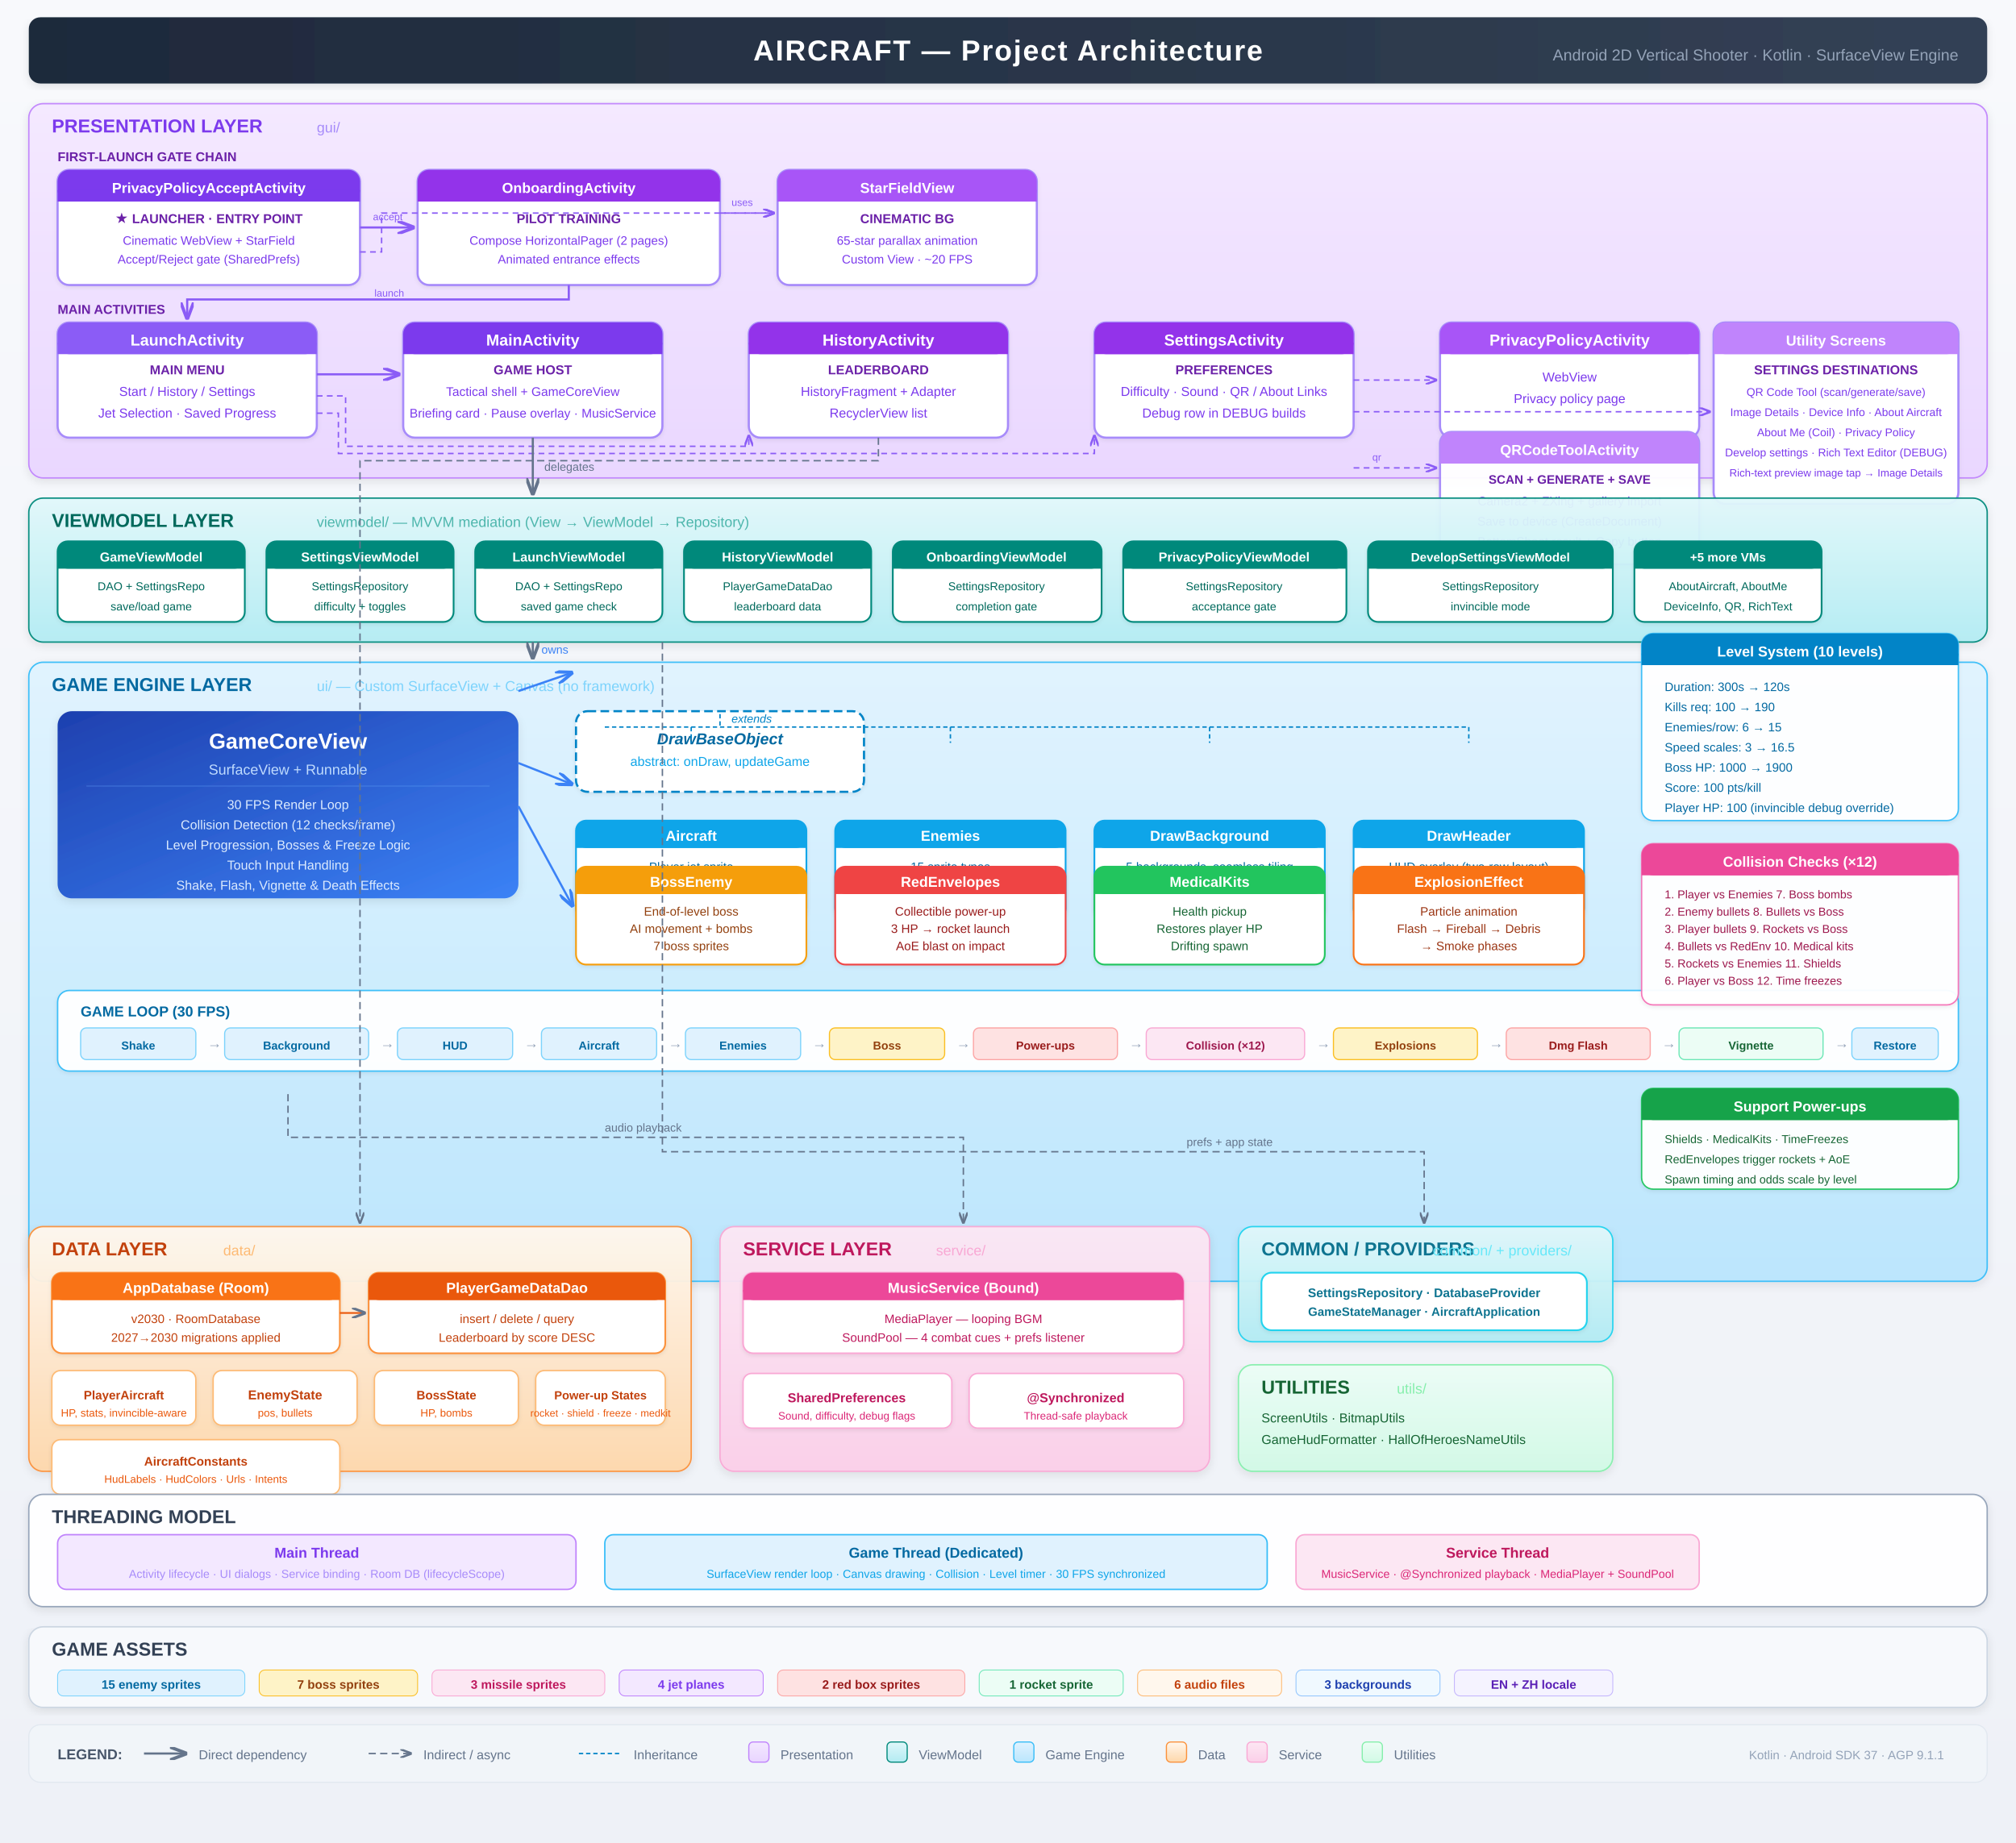
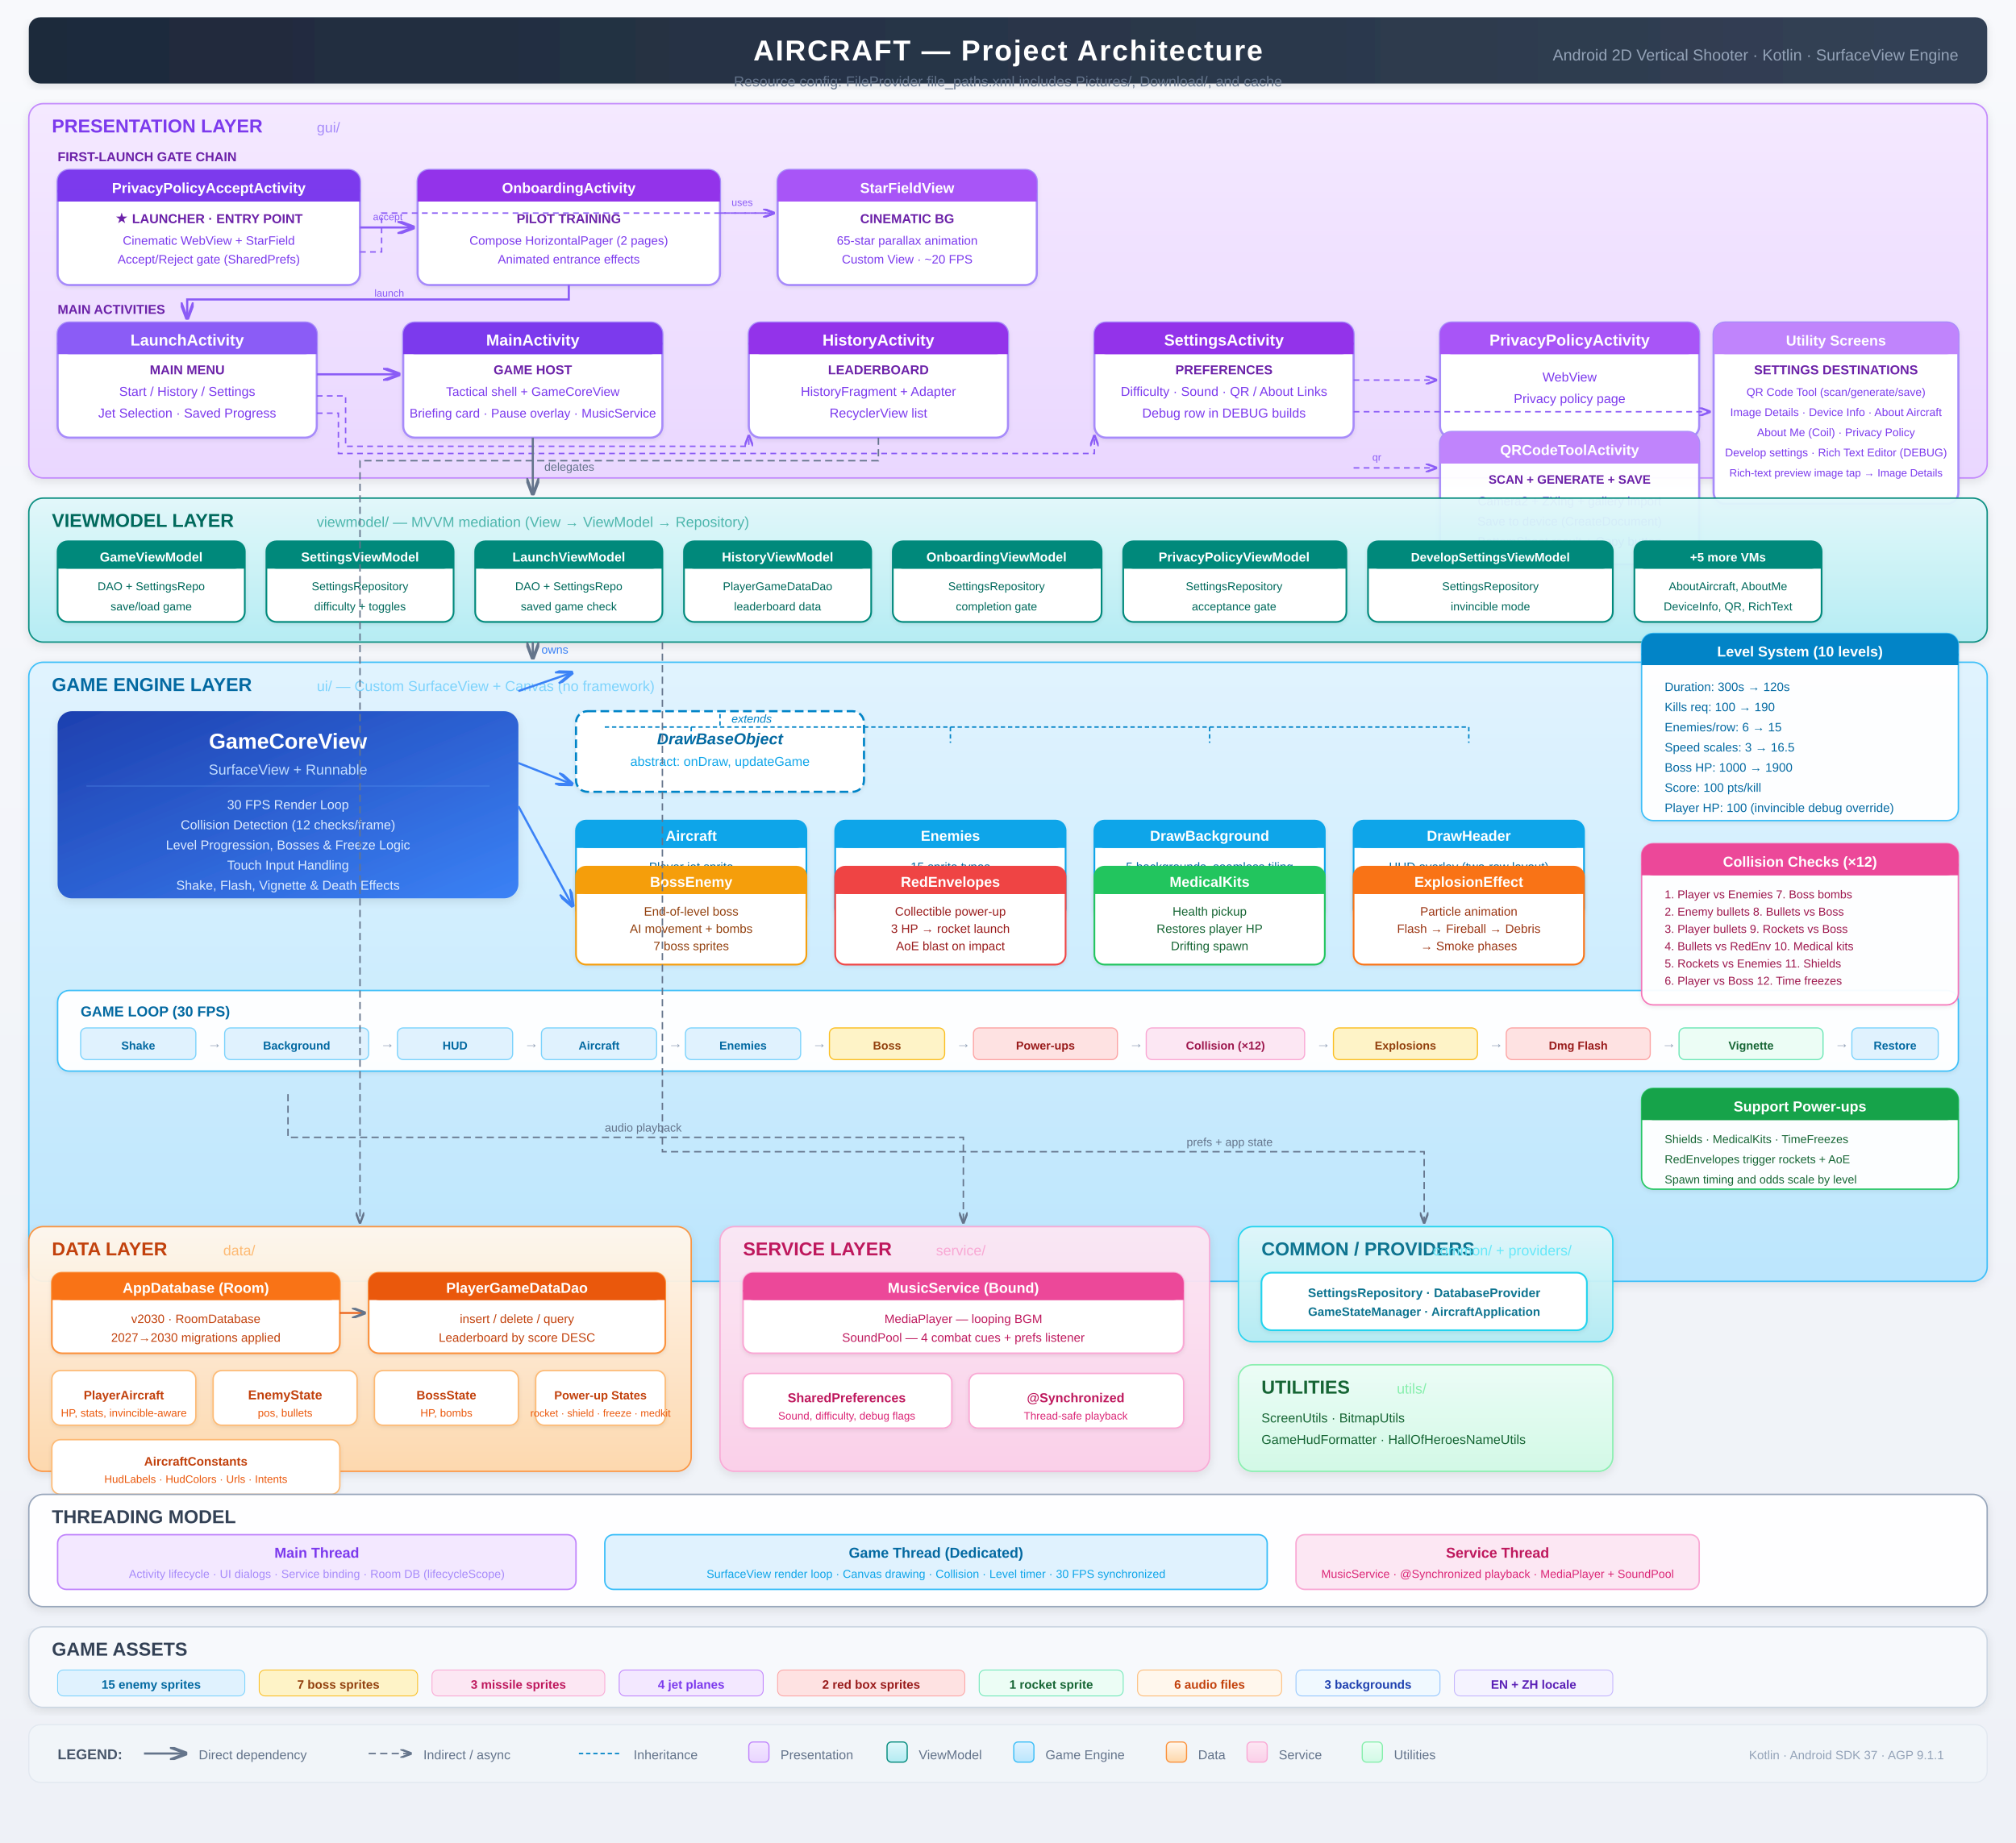
<svg xmlns="http://www.w3.org/2000/svg" width="1400" height="1280" viewBox="0 0 1400 1280" font-family="'Segoe UI', system-ui, -apple-system, Arial, sans-serif">
  <defs>
    <linearGradient id="bg" x1="0%" y1="0%" x2="0%" y2="100%">
      <stop offset="0%" style="stop-color:#f8f9fc" />
      <stop offset="100%" style="stop-color:#eef1f7" />
    </linearGradient>
    <linearGradient id="g-pres" x1="0%" y1="0%" x2="0%" y2="100%">
      <stop offset="0%" style="stop-color:#f3e8ff" />
      <stop offset="100%" style="stop-color:#e9d5ff" />
    </linearGradient>
    <linearGradient id="g-engine" x1="0%" y1="0%" x2="0%" y2="100%">
      <stop offset="0%" style="stop-color:#e0f2fe" />
      <stop offset="100%" style="stop-color:#bae6fd" />
    </linearGradient>
    <linearGradient id="g-data" x1="0%" y1="0%" x2="0%" y2="100%">
      <stop offset="0%" style="stop-color:#fff7ed" />
      <stop offset="100%" style="stop-color:#fed7aa" />
    </linearGradient>
    <linearGradient id="g-svc" x1="0%" y1="0%" x2="0%" y2="100%">
      <stop offset="0%" style="stop-color:#fce7f3" />
      <stop offset="100%" style="stop-color:#fbcfe8" />
    </linearGradient>
    <linearGradient id="g-vm" x1="0%" y1="0%" x2="0%" y2="100%">
      <stop offset="0%" style="stop-color:#e0f7fa" />
      <stop offset="100%" style="stop-color:#b2ebf2" />
    </linearGradient>
    <linearGradient id="g-util" x1="0%" y1="0%" x2="0%" y2="100%">
      <stop offset="0%" style="stop-color:#ecfdf5" />
      <stop offset="100%" style="stop-color:#d1fae5" />
    </linearGradient>
    <linearGradient id="g-core" x1="0%" y1="0%" x2="100%" y2="100%">
      <stop offset="0%" style="stop-color:#1e40af" />
      <stop offset="100%" style="stop-color:#3b82f6" />
    </linearGradient>
    <linearGradient id="g-title" x1="0%" y1="0%" x2="100%" y2="0%">
      <stop offset="0%" style="stop-color:#1e293b" />
      <stop offset="100%" style="stop-color:#334155" />
    </linearGradient>
    <filter id="shadow" x="-2%" y="-2%" width="106%" height="112%">
      <feDropShadow dx="0" dy="2" stdDeviation="3" flood-opacity="0.10" />
    </filter>
    <filter id="shadow-sm" x="-2%" y="-2%" width="106%" height="112%">
      <feDropShadow dx="0" dy="1" stdDeviation="1.5" flood-opacity="0.08" />
    </filter>
    <marker id="arr" markerWidth="8" markerHeight="6" refX="8" refY="3" orient="auto">
      <path d="M0,0 L8,3 L0,6" fill="none" stroke="#64748b" stroke-width="1.5" />
    </marker>
    <marker id="arr-blue" markerWidth="8" markerHeight="6" refX="8" refY="3" orient="auto">
      <path d="M0,0 L8,3 L0,6" fill="none" stroke="#3b82f6" stroke-width="1.5" />
    </marker>
    <marker id="arr-purple" markerWidth="8" markerHeight="6" refX="8" refY="3" orient="auto">
      <path d="M0,0 L8,3 L0,6" fill="none" stroke="#8b5cf6" stroke-width="1.5" />
    </marker>
  </defs>
  <rect width="1400" height="1280" fill="url(#bg)" rx="0" />
  <rect x="20" y="12" width="1360" height="46" rx="8" fill="url(#g-title)" filter="url(#shadow)" />
  <text x="700" y="42" text-anchor="middle" fill="#ffffff" font-size="20" font-weight="700" letter-spacing="1">AIRCRAFT — Project Architecture</text>
  <text x="1360" y="42" text-anchor="end" fill="#94a3b8" font-size="11">Android 2D Vertical Shooter · Kotlin · SurfaceView Engine</text>
+   <text x="700" y="60" text-anchor="middle" fill="#64748b" font-size="10">Resource config: FileProvider file_paths.xml includes Pictures/, Download/, and cache</text>
  <rect x="20" y="72" width="1360" height="260" rx="10" fill="url(#g-pres)" stroke="#c084fc" stroke-width="1" filter="url(#shadow)" opacity="0.95" />
  <text x="36" y="92" fill="#7c3aed" font-size="13" font-weight="700">PRESENTATION LAYER</text>
  <text x="220" y="92" fill="#a78bfa" font-size="10">gui/</text>
  <text x="40" y="112" fill="#6b21a8" font-size="9" font-weight="600">FIRST-LAUNCH GATE CHAIN</text>
  <rect x="40" y="118" width="210" height="80" rx="8" fill="#ffffff" stroke="#a78bfa" stroke-width="1.5" filter="url(#shadow-sm)" />
  <rect x="40" y="118" width="210" height="22" rx="8" fill="#7c3aed" />
  <rect x="40" y="132" width="210" height="8" fill="#7c3aed" />
  <text x="145" y="134" text-anchor="middle" fill="#ffffff" font-size="10" font-weight="600">PrivacyPolicyAcceptActivity</text>
  <text x="145" y="155" text-anchor="middle" fill="#6b21a8" font-size="9" font-weight="600">★ LAUNCHER · ENTRY POINT</text>
  <text x="145" y="170" text-anchor="middle" fill="#7c3aed" font-size="8.5">Cinematic WebView + StarField</text>
  <text x="145" y="183" text-anchor="middle" fill="#7c3aed" font-size="8.5">Accept/Reject gate (SharedPrefs)</text>
  <rect x="290" y="118" width="210" height="80" rx="8" fill="#ffffff" stroke="#a78bfa" stroke-width="1.5" filter="url(#shadow-sm)" />
  <rect x="290" y="118" width="210" height="22" rx="8" fill="#9333ea" />
  <rect x="290" y="132" width="210" height="8" fill="#9333ea" />
  <text x="395" y="134" text-anchor="middle" fill="#ffffff" font-size="10" font-weight="600">OnboardingActivity</text>
  <text x="395" y="155" text-anchor="middle" fill="#6b21a8" font-size="9" font-weight="600">PILOT TRAINING</text>
  <text x="395" y="170" text-anchor="middle" fill="#7c3aed" font-size="8.5">Compose HorizontalPager (2 pages)</text>
  <text x="395" y="183" text-anchor="middle" fill="#7c3aed" font-size="8.5">Animated entrance effects</text>
  <rect x="540" y="118" width="180" height="80" rx="8" fill="#ffffff" stroke="#a78bfa" stroke-width="1.5" filter="url(#shadow-sm)" />
  <rect x="540" y="118" width="180" height="22" rx="8" fill="#a855f7" />
  <rect x="540" y="132" width="180" height="8" fill="#a855f7" />
  <text x="630" y="134" text-anchor="middle" fill="#ffffff" font-size="10" font-weight="600">StarFieldView</text>
  <text x="630" y="155" text-anchor="middle" fill="#6b21a8" font-size="9" font-weight="600">CINEMATIC BG</text>
  <text x="630" y="170" text-anchor="middle" fill="#7c3aed" font-size="8.5">65-star parallax animation</text>
  <text x="630" y="183" text-anchor="middle" fill="#7c3aed" font-size="8.5">Custom View · ~20 FPS</text>
  <line x1="250" y1="158" x2="288" y2="158" stroke="#8b5cf6" stroke-width="1.5" marker-end="url(#arr-purple)" />
  <text x="259" y="153" fill="#8b5cf6" font-size="7">accept</text>
  <path d="M250,175 L265,175 L265,148 L538,148" stroke="#8b5cf6" stroke-width="1" stroke-dasharray="4,3" fill="none" marker-end="url(#arr-purple)" />
  <line x1="500" y1="148" x2="538" y2="148" stroke="#8b5cf6" stroke-width="1" stroke-dasharray="4,3" marker-end="url(#arr-purple)" />
  <text x="508" y="143" fill="#8b5cf6" font-size="7">uses</text>
  <text x="40" y="218" fill="#6b21a8" font-size="9" font-weight="600">MAIN ACTIVITIES</text>
  <rect x="40" y="224" width="180" height="80" rx="8" fill="#ffffff" stroke="#a78bfa" stroke-width="1.5" filter="url(#shadow-sm)" />
  <rect x="40" y="224" width="180" height="22" rx="8" fill="#8b5cf6" />
  <rect x="40" y="238" width="180" height="8" fill="#8b5cf6" />
  <text x="130" y="240" text-anchor="middle" fill="#ffffff" font-size="11" font-weight="600">LaunchActivity</text>
  <text x="130" y="260" text-anchor="middle" fill="#6b21a8" font-size="9" font-weight="600">MAIN MENU</text>
  <text x="130" y="275" text-anchor="middle" fill="#7c3aed" font-size="9">Start / History / Settings</text>
  <text x="130" y="290" text-anchor="middle" fill="#7c3aed" font-size="9">Jet Selection · Saved Progress</text>
  <rect x="280" y="224" width="180" height="80" rx="8" fill="#ffffff" stroke="#a78bfa" stroke-width="1.5" filter="url(#shadow-sm)" />
  <rect x="280" y="224" width="180" height="22" rx="8" fill="#7c3aed" />
  <rect x="280" y="238" width="180" height="8" fill="#7c3aed" />
  <text x="370" y="240" text-anchor="middle" fill="#ffffff" font-size="11" font-weight="600">MainActivity</text>
  <text x="370" y="260" text-anchor="middle" fill="#6b21a8" font-size="9" font-weight="600">GAME HOST</text>
  <text x="370" y="275" text-anchor="middle" fill="#7c3aed" font-size="8.7">Tactical shell + GameCoreView</text>
  <text x="370" y="290" text-anchor="middle" fill="#7c3aed" font-size="8.7">Briefing card · Pause overlay · MusicService</text>
  <rect x="520" y="224" width="180" height="80" rx="8" fill="#ffffff" stroke="#a78bfa" stroke-width="1.5" filter="url(#shadow-sm)" />
  <rect x="520" y="224" width="180" height="22" rx="8" fill="#9333ea" />
  <rect x="520" y="238" width="180" height="8" fill="#9333ea" />
  <text x="610" y="240" text-anchor="middle" fill="#ffffff" font-size="11" font-weight="600">HistoryActivity</text>
  <text x="610" y="260" text-anchor="middle" fill="#6b21a8" font-size="9" font-weight="600">LEADERBOARD</text>
  <text x="610" y="275" text-anchor="middle" fill="#7c3aed" font-size="9">HistoryFragment + Adapter</text>
  <text x="610" y="290" text-anchor="middle" fill="#7c3aed" font-size="9">RecyclerView list</text>
  <rect x="760" y="224" width="180" height="80" rx="8" fill="#ffffff" stroke="#a78bfa" stroke-width="1.5" filter="url(#shadow-sm)" />
  <rect x="760" y="224" width="180" height="22" rx="8" fill="#9333ea" />
  <rect x="760" y="238" width="180" height="8" fill="#9333ea" />
  <text x="850" y="240" text-anchor="middle" fill="#ffffff" font-size="11" font-weight="600">SettingsActivity</text>
  <text x="850" y="260" text-anchor="middle" fill="#6b21a8" font-size="9" font-weight="600">PREFERENCES</text>
  <text x="850" y="275" text-anchor="middle" fill="#7c3aed" font-size="9">Difficulty · Sound · QR / About Links</text>
  <text x="850" y="290" text-anchor="middle" fill="#7c3aed" font-size="9">Debug row in DEBUG builds</text>
  <rect x="1000" y="224" width="180" height="80" rx="8" fill="#ffffff" stroke="#a78bfa" stroke-width="1.5" filter="url(#shadow-sm)" />
  <rect x="1000" y="224" width="180" height="22" rx="8" fill="#a855f7" />
  <rect x="1000" y="238" width="180" height="8" fill="#a855f7" />
  <text x="1090" y="240" text-anchor="middle" fill="#ffffff" font-size="11" font-weight="600">PrivacyPolicyActivity</text>
  <text x="1090" y="265" text-anchor="middle" fill="#7c3aed" font-size="9">WebView</text>
  <text x="1090" y="280" text-anchor="middle" fill="#7c3aed" font-size="9">Privacy policy page</text>
  <rect x="1000" y="300" width="180" height="92" rx="8" fill="#ffffff" stroke="#a78bfa" stroke-width="1.5" filter="url(#shadow-sm)" opacity="0.95" />
  <rect x="1000" y="300" width="180" height="22" rx="8" fill="#c084fc" />
  <rect x="1000" y="314" width="180" height="8" fill="#c084fc" />
  <text x="1090" y="316" text-anchor="middle" fill="#ffffff" font-size="10" font-weight="600">QRCodeToolActivity</text>
  <text x="1090" y="336" text-anchor="middle" fill="#6b21a8" font-size="8.5" font-weight="600">SCAN + GENERATE + SAVE</text>
  <text x="1090" y="351" text-anchor="middle" fill="#7c3aed" font-size="8.5">Camera2 + ZXing + gallery import</text>
  <text x="1090" y="365" text-anchor="middle" fill="#7c3aed" font-size="8.5">Save to device (CreateDocument)</text>
  <text x="1090" y="379" text-anchor="middle" fill="#7c3aed" font-size="8.5">BottomSheet result + Copy button</text>
  <rect x="1190" y="224" width="170" height="126" rx="8" fill="#ffffff" stroke="#a78bfa" stroke-width="1.5" filter="url(#shadow-sm)" />
  <rect x="1190" y="224" width="170" height="22" rx="8" fill="#c084fc" />
  <rect x="1190" y="238" width="170" height="8" fill="#c084fc" />
  <text x="1275" y="240" text-anchor="middle" fill="#ffffff" font-size="10" font-weight="600">Utility Screens</text>
  <text x="1275" y="260" text-anchor="middle" fill="#6b21a8" font-size="9" font-weight="600">SETTINGS DESTINATIONS</text>
  <text x="1275" y="275" text-anchor="middle" fill="#7c3aed" font-size="7.8">QR Code Tool (scan/generate/save)</text>
  <text x="1275" y="289" text-anchor="middle" fill="#7c3aed" font-size="7.8">Image Details · Device Info · About Aircraft</text>
  <text x="1275" y="303" text-anchor="middle" fill="#7c3aed" font-size="7.8">About Me (Coil) · Privacy Policy</text>
  <text x="1275" y="317" text-anchor="middle" fill="#7c3aed" font-size="7.8">Develop settings · Rich Text Editor (DEBUG)</text>
  <text x="1275" y="331" text-anchor="middle" fill="#7c3aed" font-size="7.4">Rich-text preview image tap → Image Details</text>
  <path d="M395,198 L395,208 L130,208 L130,222" stroke="#8b5cf6" stroke-width="1.5" fill="none" marker-end="url(#arr-purple)" />
  <text x="260" y="206" fill="#8b5cf6" font-size="7">launch</text>
  <line x1="220" y1="260" x2="278" y2="260" stroke="#8b5cf6" stroke-width="1.5" marker-end="url(#arr-purple)" />
  <path d="M220,275 L240,275 L240,310 L520,310 L520,302" stroke="#8b5cf6" stroke-width="1" stroke-dasharray="4,3" fill="none" marker-end="url(#arr-purple)" />
  <path d="M220,287 L235,287 L235,315 L760,315 L760,302" stroke="#8b5cf6" stroke-width="1" stroke-dasharray="4,3" fill="none" marker-end="url(#arr-purple)" />
  <line x1="940" y1="264" x2="998" y2="264" stroke="#8b5cf6" stroke-width="1" stroke-dasharray="4,3" marker-end="url(#arr-purple)" />
  <line x1="940" y1="325" x2="998" y2="325" stroke="#8b5cf6" stroke-width="1" stroke-dasharray="4,3" marker-end="url(#arr-purple)" />
  <line x1="940" y1="286" x2="1188" y2="286" stroke="#8b5cf6" stroke-width="1" stroke-dasharray="4,3" marker-end="url(#arr-purple)" />
  <text x="953" y="320" fill="#8b5cf6" font-size="7">qr</text>
  <rect x="20" y="346" width="1360" height="100" rx="10" fill="url(#g-vm)" stroke="#00897b" stroke-width="1" filter="url(#shadow)" opacity="0.95" />
  <text x="36" y="366" fill="#00695c" font-size="13" font-weight="700">VIEWMODEL LAYER</text>
  <text x="220" y="366" fill="#4db6ac" font-size="10">viewmodel/ — MVVM mediation (View → ViewModel → Repository)</text>
  <rect x="40" y="376" width="130" height="56" rx="7" fill="#ffffff" stroke="#00897b" stroke-width="1.2" filter="url(#shadow-sm)" />
  <rect x="40" y="376" width="130" height="19" rx="7" fill="#00897b" />
  <rect x="40" y="388" width="130" height="7" fill="#00897b" />
  <text x="105" y="390" text-anchor="middle" fill="#ffffff" font-size="9" font-weight="600">GameViewModel</text>
  <text x="105" y="410" text-anchor="middle" fill="#00695c" font-size="8">DAO + SettingsRepo</text>
  <text x="105" y="424" text-anchor="middle" fill="#00695c" font-size="8">save/load game</text>
  <rect x="185" y="376" width="130" height="56" rx="7" fill="#ffffff" stroke="#00897b" stroke-width="1.2" filter="url(#shadow-sm)" />
  <rect x="185" y="376" width="130" height="19" rx="7" fill="#00897b" />
  <rect x="185" y="388" width="130" height="7" fill="#00897b" />
  <text x="250" y="390" text-anchor="middle" fill="#ffffff" font-size="9" font-weight="600">SettingsViewModel</text>
  <text x="250" y="410" text-anchor="middle" fill="#00695c" font-size="8">SettingsRepository</text>
  <text x="250" y="424" text-anchor="middle" fill="#00695c" font-size="8">difficulty + toggles</text>
  <rect x="330" y="376" width="130" height="56" rx="7" fill="#ffffff" stroke="#00897b" stroke-width="1.2" filter="url(#shadow-sm)" />
  <rect x="330" y="376" width="130" height="19" rx="7" fill="#00897b" />
  <rect x="330" y="388" width="130" height="7" fill="#00897b" />
  <text x="395" y="390" text-anchor="middle" fill="#ffffff" font-size="9" font-weight="600">LaunchViewModel</text>
  <text x="395" y="410" text-anchor="middle" fill="#00695c" font-size="8">DAO + SettingsRepo</text>
  <text x="395" y="424" text-anchor="middle" fill="#00695c" font-size="8">saved game check</text>
  <rect x="475" y="376" width="130" height="56" rx="7" fill="#ffffff" stroke="#00897b" stroke-width="1.2" filter="url(#shadow-sm)" />
  <rect x="475" y="376" width="130" height="19" rx="7" fill="#00897b" />
  <rect x="475" y="388" width="130" height="7" fill="#00897b" />
  <text x="540" y="390" text-anchor="middle" fill="#ffffff" font-size="9" font-weight="600">HistoryViewModel</text>
  <text x="540" y="410" text-anchor="middle" fill="#00695c" font-size="8">PlayerGameDataDao</text>
  <text x="540" y="424" text-anchor="middle" fill="#00695c" font-size="8">leaderboard data</text>
  <rect x="620" y="376" width="145" height="56" rx="7" fill="#ffffff" stroke="#00897b" stroke-width="1.2" filter="url(#shadow-sm)" />
  <rect x="620" y="376" width="145" height="19" rx="7" fill="#00897b" />
  <rect x="620" y="388" width="145" height="7" fill="#00897b" />
  <text x="692" y="390" text-anchor="middle" fill="#ffffff" font-size="9" font-weight="600">OnboardingViewModel</text>
  <text x="692" y="410" text-anchor="middle" fill="#00695c" font-size="8">SettingsRepository</text>
  <text x="692" y="424" text-anchor="middle" fill="#00695c" font-size="8">completion gate</text>
  <rect x="780" y="376" width="155" height="56" rx="7" fill="#ffffff" stroke="#00897b" stroke-width="1.2" filter="url(#shadow-sm)" />
  <rect x="780" y="376" width="155" height="19" rx="7" fill="#00897b" />
  <rect x="780" y="388" width="155" height="7" fill="#00897b" />
  <text x="857" y="390" text-anchor="middle" fill="#ffffff" font-size="9" font-weight="600">PrivacyPolicyViewModel</text>
  <text x="857" y="410" text-anchor="middle" fill="#00695c" font-size="8">SettingsRepository</text>
  <text x="857" y="424" text-anchor="middle" fill="#00695c" font-size="8">acceptance gate</text>
  <rect x="950" y="376" width="170" height="56" rx="7" fill="#ffffff" stroke="#00897b" stroke-width="1.2" filter="url(#shadow-sm)" />
  <rect x="950" y="376" width="170" height="19" rx="7" fill="#00897b" />
  <rect x="950" y="388" width="170" height="7" fill="#00897b" />
  <text x="1035" y="390" text-anchor="middle" fill="#ffffff" font-size="8.5" font-weight="600">DevelopSettingsViewModel</text>
  <text x="1035" y="410" text-anchor="middle" fill="#00695c" font-size="8">SettingsRepository</text>
  <text x="1035" y="424" text-anchor="middle" fill="#00695c" font-size="8">invincible mode</text>
  <rect x="1135" y="376" width="130" height="56" rx="7" fill="#ffffff" stroke="#00897b" stroke-width="1.2" filter="url(#shadow-sm)" />
  <rect x="1135" y="376" width="130" height="19" rx="7" fill="#00897b" />
  <rect x="1135" y="388" width="130" height="7" fill="#00897b" />
  <text x="1200" y="390" text-anchor="middle" fill="#ffffff" font-size="8.5" font-weight="600">+5 more VMs</text>
  <text x="1200" y="410" text-anchor="middle" fill="#00695c" font-size="8">AboutAircraft, AboutMe</text>
  <text x="1200" y="424" text-anchor="middle" fill="#00695c" font-size="8">DeviceInfo, QR, RichText</text>
  <rect x="20" y="460" width="1360" height="430" rx="10" fill="url(#g-engine)" stroke="#38bdf8" stroke-width="1" filter="url(#shadow)" opacity="0.95" />
  <text x="36" y="480" fill="#0369a1" font-size="13" font-weight="700">GAME ENGINE LAYER</text>
  <text x="220" y="480" fill="#7dd3fc" font-size="10">ui/ — Custom SurfaceView + Canvas (no framework)</text>
  <rect x="40" y="494" width="320" height="130" rx="10" fill="url(#g-core)" filter="url(#shadow)" />
  <text x="200" y="520" text-anchor="middle" fill="#ffffff" font-size="15" font-weight="700">GameCoreView</text>
  <text x="200" y="538" text-anchor="middle" fill="#bfdbfe" font-size="10">SurfaceView + Runnable</text>
  <line x1="60" y1="546" x2="340" y2="546" stroke="#60a5fa" stroke-width="0.5" opacity="0.5" />
  <text x="200" y="562" text-anchor="middle" fill="#dbeafe" font-size="9">30 FPS Render Loop</text>
  <text x="200" y="576" text-anchor="middle" fill="#dbeafe" font-size="9">Collision Detection (12 checks/frame)</text>
  <text x="200" y="590" text-anchor="middle" fill="#dbeafe" font-size="9">Level Progression, Bosses &amp; Freeze Logic</text>
  <text x="200" y="604" text-anchor="middle" fill="#dbeafe" font-size="9">Touch Input Handling</text>
  <text x="200" y="618" text-anchor="middle" fill="#dbeafe" font-size="9">Shake, Flash, Vignette &amp; Death Effects</text>
  <rect x="400" y="494" width="200" height="56" rx="8" fill="#ffffff" stroke="#0284c7" stroke-width="1.5" stroke-dasharray="6,3" filter="url(#shadow-sm)" />
  <text x="500" y="517" text-anchor="middle" fill="#0369a1" font-size="11" font-weight="600" font-style="italic">DrawBaseObject</text>
  <text x="500" y="532" text-anchor="middle" fill="#0ea5e9" font-size="9">abstract: onDraw, updateGame</text>
  <rect x="400" y="570" width="160" height="68" rx="7" fill="#ffffff" stroke="#0ea5e9" stroke-width="1.2" filter="url(#shadow-sm)" />
  <rect x="400" y="570" width="160" height="19" rx="7" fill="#0ea5e9" />
  <rect x="400" y="582" width="160" height="7" fill="#0ea5e9" />
  <text x="480" y="584" text-anchor="middle" fill="#ffffff" font-size="10" font-weight="600">Aircraft</text>
  <text x="480" y="605" text-anchor="middle" fill="#0369a1" font-size="8.5">Player jet sprite</text>
  <text x="480" y="617" text-anchor="middle" fill="#0369a1" font-size="8.5">Auto-fire bullets (4 frames)</text>
  <text x="480" y="629" text-anchor="middle" fill="#0369a1" font-size="8.5">4 selectable jet planes</text>
  <rect x="580" y="570" width="160" height="68" rx="7" fill="#ffffff" stroke="#0ea5e9" stroke-width="1.2" filter="url(#shadow-sm)" />
  <rect x="580" y="570" width="160" height="19" rx="7" fill="#0ea5e9" />
  <rect x="580" y="582" width="160" height="7" fill="#0ea5e9" />
  <text x="660" y="584" text-anchor="middle" fill="#ffffff" font-size="10" font-weight="600">Enemies</text>
  <text x="660" y="605" text-anchor="middle" fill="#0369a1" font-size="8.5">15 sprite types</text>
  <text x="660" y="617" text-anchor="middle" fill="#0369a1" font-size="8.5">Row spawning + Y tracking</text>
  <text x="660" y="629" text-anchor="middle" fill="#0369a1" font-size="8.5">Red-tinted bullets</text>
  <rect x="760" y="570" width="160" height="68" rx="7" fill="#ffffff" stroke="#0ea5e9" stroke-width="1.2" filter="url(#shadow-sm)" />
  <rect x="760" y="570" width="160" height="19" rx="7" fill="#0ea5e9" />
  <rect x="760" y="582" width="160" height="7" fill="#0ea5e9" />
  <text x="840" y="584" text-anchor="middle" fill="#ffffff" font-size="10" font-weight="600">DrawBackground</text>
  <text x="840" y="605" text-anchor="middle" fill="#0369a1" font-size="8.5">5 backgrounds, seamless tiling</text>
  <text x="840" y="617" text-anchor="middle" fill="#0369a1" font-size="8.5">Randomized scrolling</text>
  <rect x="940" y="570" width="160" height="68" rx="7" fill="#ffffff" stroke="#0ea5e9" stroke-width="1.2" filter="url(#shadow-sm)" />
  <rect x="940" y="570" width="160" height="19" rx="7" fill="#0ea5e9" />
  <rect x="940" y="582" width="160" height="7" fill="#0ea5e9" />
  <text x="1020" y="584" text-anchor="middle" fill="#ffffff" font-size="10" font-weight="600">DrawHeader</text>
  <text x="1020" y="605" text-anchor="middle" fill="#0369a1" font-size="8.5">HUD overlay (two-row layout)</text>
  <text x="1020" y="617" text-anchor="middle" fill="#0369a1" font-size="8.2">Level / Hull / Timer / Score / Boss</text>
  <line x1="500" y1="496" x2="500" y2="505" stroke="#0284c7" stroke-width="1" stroke-dasharray="3,2" />
  <line x1="420" y1="505" x2="1020" y2="505" stroke="#0284c7" stroke-width="1" stroke-dasharray="3,2" />
  <line x1="480" y1="505" x2="480" y2="516" stroke="#0284c7" stroke-width="1" stroke-dasharray="3,2" />
  <line x1="660" y1="505" x2="660" y2="516" stroke="#0284c7" stroke-width="1" stroke-dasharray="3,2" />
  <line x1="840" y1="505" x2="840" y2="516" stroke="#0284c7" stroke-width="1" stroke-dasharray="3,2" />
  <line x1="1020" y1="505" x2="1020" y2="516" stroke="#0284c7" stroke-width="1" stroke-dasharray="3,2" />
  <text x="508" y="502" fill="#0284c7" font-size="8" font-style="italic">extends</text>
  <rect x="400" y="602" width="160" height="68" rx="7" fill="#ffffff" stroke="#f59e0b" stroke-width="1.2" filter="url(#shadow-sm)" />
  <rect x="400" y="602" width="160" height="19" rx="7" fill="#f59e0b" />
  <rect x="400" y="614" width="160" height="7" fill="#f59e0b" />
  <text x="480" y="616" text-anchor="middle" fill="#ffffff" font-size="10" font-weight="600">BossEnemy</text>
  <text x="480" y="636" text-anchor="middle" fill="#92400e" font-size="8.5">End-of-level boss</text>
  <text x="480" y="648" text-anchor="middle" fill="#92400e" font-size="8.5">AI movement + bombs</text>
  <text x="480" y="660" text-anchor="middle" fill="#92400e" font-size="8.5">7 boss sprites</text>
  <rect x="580" y="602" width="160" height="68" rx="7" fill="#ffffff" stroke="#ef4444" stroke-width="1.2" filter="url(#shadow-sm)" />
  <rect x="580" y="602" width="160" height="19" rx="7" fill="#ef4444" />
  <rect x="580" y="614" width="160" height="7" fill="#ef4444" />
  <text x="660" y="616" text-anchor="middle" fill="#ffffff" font-size="10" font-weight="600">RedEnvelopes</text>
  <text x="660" y="636" text-anchor="middle" fill="#991b1b" font-size="8.5">Collectible power-up</text>
  <text x="660" y="648" text-anchor="middle" fill="#991b1b" font-size="8.5">3 HP → rocket launch</text>
  <text x="660" y="660" text-anchor="middle" fill="#991b1b" font-size="8.5">AoE blast on impact</text>
  <rect x="760" y="602" width="160" height="68" rx="7" fill="#ffffff" stroke="#22c55e" stroke-width="1.2" filter="url(#shadow-sm)" />
  <rect x="760" y="602" width="160" height="19" rx="7" fill="#22c55e" />
  <rect x="760" y="614" width="160" height="7" fill="#22c55e" />
  <text x="840" y="616" text-anchor="middle" fill="#ffffff" font-size="10" font-weight="600">MedicalKits</text>
  <text x="840" y="636" text-anchor="middle" fill="#166534" font-size="8.5">Health pickup</text>
  <text x="840" y="648" text-anchor="middle" fill="#166534" font-size="8.5">Restores player HP</text>
  <text x="840" y="660" text-anchor="middle" fill="#166534" font-size="8.5">Drifting spawn</text>
  <rect x="940" y="602" width="160" height="68" rx="7" fill="#ffffff" stroke="#f97316" stroke-width="1.2" filter="url(#shadow-sm)" />
  <rect x="940" y="602" width="160" height="19" rx="7" fill="#f97316" />
  <rect x="940" y="614" width="160" height="7" fill="#f97316" />
  <text x="1020" y="616" text-anchor="middle" fill="#ffffff" font-size="10" font-weight="600">ExplosionEffect</text>
  <text x="1020" y="636" text-anchor="middle" fill="#9a3412" font-size="8.5">Particle animation</text>
  <text x="1020" y="648" text-anchor="middle" fill="#9a3412" font-size="8.5">Flash → Fireball → Debris</text>
  <text x="1020" y="660" text-anchor="middle" fill="#9a3412" font-size="8.5">→ Smoke phases</text>
  <line x1="360" y1="480" x2="398" y2="467" stroke="#3b82f6" stroke-width="1.5" marker-end="url(#arr-blue)" />
  <line x1="360" y1="530" x2="398" y2="545" stroke="#3b82f6" stroke-width="1.5" marker-end="url(#arr-blue)" />
  <line x1="360" y1="560" x2="398" y2="630" stroke="#3b82f6" stroke-width="1.5" marker-end="url(#arr-blue)" />
  <text x="376" y="454" fill="#3b82f6" font-size="8">owns</text>
  <rect x="40" y="688" width="1320" height="56" rx="8" fill="#ffffff" stroke="#38bdf8" stroke-width="1" filter="url(#shadow-sm)" opacity="0.95" />
  <text x="56" y="706" fill="#0369a1" font-size="10" font-weight="700">GAME LOOP (30 FPS)</text>
  <rect x="56" y="714" width="80" height="22" rx="4" fill="#e0f2fe" stroke="#7dd3fc" stroke-width="0.8" />
  <text x="96" y="729" text-anchor="middle" fill="#0369a1" font-size="8" font-weight="600">Shake</text>
  <text x="144" y="728" fill="#94a3b8" font-size="10">→</text>
  <rect x="156" y="714" width="100" height="22" rx="4" fill="#e0f2fe" stroke="#7dd3fc" stroke-width="0.8" />
  <text x="206" y="729" text-anchor="middle" fill="#0369a1" font-size="8" font-weight="600">Background</text>
  <text x="264" y="728" fill="#94a3b8" font-size="10">→</text>
  <rect x="276" y="714" width="80" height="22" rx="4" fill="#e0f2fe" stroke="#7dd3fc" stroke-width="0.8" />
  <text x="316" y="729" text-anchor="middle" fill="#0369a1" font-size="8" font-weight="600">HUD</text>
  <text x="364" y="728" fill="#94a3b8" font-size="10">→</text>
  <rect x="376" y="714" width="80" height="22" rx="4" fill="#e0f2fe" stroke="#7dd3fc" stroke-width="0.8" />
  <text x="416" y="729" text-anchor="middle" fill="#0369a1" font-size="8" font-weight="600">Aircraft</text>
  <text x="464" y="728" fill="#94a3b8" font-size="10">→</text>
  <rect x="476" y="714" width="80" height="22" rx="4" fill="#e0f2fe" stroke="#7dd3fc" stroke-width="0.8" />
  <text x="516" y="729" text-anchor="middle" fill="#0369a1" font-size="8" font-weight="600">Enemies</text>
  <text x="564" y="728" fill="#94a3b8" font-size="10">→</text>
  <rect x="576" y="714" width="80" height="22" rx="4" fill="#fef3c7" stroke="#fbbf24" stroke-width="0.8" />
  <text x="616" y="729" text-anchor="middle" fill="#92400e" font-size="8" font-weight="600">Boss</text>
  <text x="664" y="728" fill="#94a3b8" font-size="10">→</text>
  <rect x="676" y="714" width="100" height="22" rx="4" fill="#fee2e2" stroke="#fca5a5" stroke-width="0.8" />
  <text x="726" y="729" text-anchor="middle" fill="#991b1b" font-size="8" font-weight="600">Power-ups</text>
  <text x="784" y="728" fill="#94a3b8" font-size="10">→</text>
  <rect x="796" y="714" width="110" height="22" rx="4" fill="#fce7f3" stroke="#f9a8d4" stroke-width="0.8" />
  <text x="851" y="729" text-anchor="middle" fill="#9d174d" font-size="8" font-weight="600">Collision (×12)</text>
  <text x="914" y="728" fill="#94a3b8" font-size="10">→</text>
  <rect x="926" y="714" width="100" height="22" rx="4" fill="#fef3c7" stroke="#fbbf24" stroke-width="0.8" />
  <text x="976" y="729" text-anchor="middle" fill="#92400e" font-size="8" font-weight="600">Explosions</text>
  <text x="1034" y="728" fill="#94a3b8" font-size="10">→</text>
  <rect x="1046" y="714" width="100" height="22" rx="4" fill="#fee2e2" stroke="#fca5a5" stroke-width="0.8" />
  <text x="1096" y="729" text-anchor="middle" fill="#991b1b" font-size="8" font-weight="600">Dmg Flash</text>
  <text x="1154" y="728" fill="#94a3b8" font-size="10">→</text>
  <rect x="1166" y="714" width="100" height="22" rx="4" fill="#ecfdf5" stroke="#6ee7b7" stroke-width="0.8" />
  <text x="1216" y="729" text-anchor="middle" fill="#166534" font-size="8" font-weight="600">Vignette</text>
  <text x="1274" y="728" fill="#94a3b8" font-size="10">→</text>
  <rect x="1286" y="714" width="60" height="22" rx="4" fill="#e0f2fe" stroke="#7dd3fc" stroke-width="0.8" />
  <text x="1316" y="729" text-anchor="middle" fill="#0369a1" font-size="8" font-weight="600">Restore</text>
  <rect x="1140" y="440" width="220" height="130" rx="8" fill="#ffffff" stroke="#38bdf8" stroke-width="1" filter="url(#shadow-sm)" opacity="0.95" />
  <rect x="1140" y="440" width="220" height="22" rx="8" fill="#0284c7" />
  <rect x="1140" y="454" width="220" height="8" fill="#0284c7" />
  <text x="1250" y="456" text-anchor="middle" fill="#ffffff" font-size="10" font-weight="600">Level System (10 levels)</text>
  <text x="1156" y="480" fill="#0369a1" font-size="8.5">Duration: 300s → 120s</text>
  <text x="1156" y="494" fill="#0369a1" font-size="8.5">Kills req: 100 → 190</text>
  <text x="1156" y="508" fill="#0369a1" font-size="8.5">Enemies/row: 6 → 15</text>
  <text x="1156" y="522" fill="#0369a1" font-size="8.5">Speed scales: 3 → 16.5</text>
  <text x="1156" y="536" fill="#0369a1" font-size="8.5">Boss HP: 1000 → 1900</text>
  <text x="1156" y="550" fill="#0369a1" font-size="8.5">Score: 100 pts/kill</text>
  <text x="1156" y="564" fill="#0369a1" font-size="8.5">Player HP: 100 (invincible debug override)</text>
  <rect x="1140" y="586" width="220" height="112" rx="8" fill="#ffffff" stroke="#f472b6" stroke-width="1" filter="url(#shadow-sm)" opacity="0.95" />
  <rect x="1140" y="586" width="220" height="22" rx="8" fill="#ec4899" />
  <rect x="1140" y="600" width="220" height="8" fill="#ec4899" />
  <text x="1250" y="602" text-anchor="middle" fill="#ffffff" font-size="10" font-weight="600">Collision Checks (×12)</text>
  <text x="1156" y="624" fill="#9d174d" font-size="8">1. Player vs Enemies   7. Boss bombs</text>
  <text x="1156" y="636" fill="#9d174d" font-size="8">2. Enemy bullets       8. Bullets vs Boss</text>
  <text x="1156" y="648" fill="#9d174d" font-size="8">3. Player bullets      9. Rockets vs Boss</text>
  <text x="1156" y="660" fill="#9d174d" font-size="8">4. Bullets vs RedEnv  10. Medical kits</text>
  <text x="1156" y="672" fill="#9d174d" font-size="8">5. Rockets vs Enemies 11. Shields</text>
  <text x="1156" y="684" fill="#9d174d" font-size="8">6. Player vs Boss     12. Time freezes</text>
  <rect x="1140" y="756" width="220" height="70" rx="8" fill="#ffffff" stroke="#22c55e" stroke-width="1" filter="url(#shadow-sm)" opacity="0.95" />
  <rect x="1140" y="756" width="220" height="22" rx="8" fill="#16a34a" />
  <rect x="1140" y="770" width="220" height="8" fill="#16a34a" />
  <text x="1250" y="772" text-anchor="middle" fill="#ffffff" font-size="10" font-weight="600">Support Power-ups</text>
  <text x="1156" y="794" fill="#166534" font-size="8">Shields · MedicalKits · TimeFreezes</text>
  <text x="1156" y="808" fill="#166534" font-size="8">RedEnvelopes trigger rockets + AoE</text>
  <text x="1156" y="822" fill="#166534" font-size="8">Spawn timing and odds scale by level</text>
  <rect x="20" y="852" width="460" height="170" rx="10" fill="url(#g-data)" stroke="#fb923c" stroke-width="1" filter="url(#shadow)" opacity="0.95" />
  <text x="36" y="872" fill="#c2410c" font-size="13" font-weight="700">DATA LAYER</text>
  <text x="155" y="872" fill="#fdba74" font-size="10">data/</text>
  <rect x="36" y="884" width="200" height="56" rx="7" fill="#ffffff" stroke="#fb923c" stroke-width="1.2" filter="url(#shadow-sm)" />
  <rect x="36" y="884" width="200" height="19" rx="7" fill="#f97316" />
  <rect x="36" y="896" width="200" height="7" fill="#f97316" />
  <text x="136" y="898" text-anchor="middle" fill="#ffffff" font-size="10" font-weight="600">AppDatabase (Room)</text>
  <text x="136" y="919" text-anchor="middle" fill="#c2410c" font-size="8.5">v2030 · RoomDatabase</text>
  <text x="136" y="932" text-anchor="middle" fill="#c2410c" font-size="8.5">2027→2030 migrations applied</text>
  <rect x="256" y="884" width="206" height="56" rx="7" fill="#ffffff" stroke="#fb923c" stroke-width="1.2" filter="url(#shadow-sm)" />
  <rect x="256" y="884" width="206" height="19" rx="7" fill="#ea580c" />
  <rect x="256" y="896" width="206" height="7" fill="#ea580c" />
  <text x="359" y="898" text-anchor="middle" fill="#ffffff" font-size="10" font-weight="600">PlayerGameDataDao</text>
  <text x="359" y="919" text-anchor="middle" fill="#c2410c" font-size="8.5">insert / delete / query</text>
  <text x="359" y="932" text-anchor="middle" fill="#c2410c" font-size="8.5">Leaderboard by score DESC</text>
  <rect x="36" y="952" width="100" height="38" rx="6" fill="#ffffff" stroke="#fdba74" stroke-width="1" filter="url(#shadow-sm)" />
  <text x="86" y="972" text-anchor="middle" fill="#c2410c" font-size="8.5" font-weight="600">PlayerAircraft</text>
  <text x="86" y="984" text-anchor="middle" fill="#ea580c" font-size="7.5">HP, stats, invincible-aware</text>
  <rect x="148" y="952" width="100" height="38" rx="6" fill="#ffffff" stroke="#fdba74" stroke-width="1" filter="url(#shadow-sm)" />
  <text x="198" y="972" text-anchor="middle" fill="#c2410c" font-size="9" font-weight="600">EnemyState</text>
  <text x="198" y="984" text-anchor="middle" fill="#ea580c" font-size="7.5">pos, bullets</text>
  <rect x="260" y="952" width="100" height="38" rx="6" fill="#ffffff" stroke="#fdba74" stroke-width="1" filter="url(#shadow-sm)" />
  <text x="310" y="972" text-anchor="middle" fill="#c2410c" font-size="8.5" font-weight="600">BossState</text>
  <text x="310" y="984" text-anchor="middle" fill="#ea580c" font-size="7.5">HP, bombs</text>
  <rect x="372" y="952" width="90" height="38" rx="6" fill="#ffffff" stroke="#fdba74" stroke-width="1" filter="url(#shadow-sm)" />
  <text x="417" y="972" text-anchor="middle" fill="#c2410c" font-size="8.2" font-weight="600">Power-up States</text>
  <text x="417" y="984" text-anchor="middle" fill="#ea580c" font-size="7.1">rocket · shield · freeze · medkit</text>
  <rect x="36" y="1000" width="200" height="38" rx="6" fill="#ffffff" stroke="#fdba74" stroke-width="1" filter="url(#shadow-sm)" />
  <text x="136" y="1018" text-anchor="middle" fill="#c2410c" font-size="8.5" font-weight="600">AircraftConstants</text>
  <text x="136" y="1030" text-anchor="middle" fill="#ea580c" font-size="7.5">HudLabels · HudColors · Urls · Intents</text>
  <line x1="236" y1="912" x2="254" y2="912" stroke="#ea580c" stroke-width="1.2" marker-end="url(#arr)" />
  <rect x="500" y="852" width="340" height="170" rx="10" fill="url(#g-svc)" stroke="#f9a8d4" stroke-width="1" filter="url(#shadow)" opacity="0.95" />
  <text x="516" y="872" fill="#be185d" font-size="13" font-weight="700">SERVICE LAYER</text>
  <text x="650" y="872" fill="#f9a8d4" font-size="10">service/</text>
  <rect x="516" y="884" width="306" height="56" rx="7" fill="#ffffff" stroke="#f9a8d4" stroke-width="1.2" filter="url(#shadow-sm)" />
  <rect x="516" y="884" width="306" height="19" rx="7" fill="#ec4899" />
  <rect x="516" y="896" width="306" height="7" fill="#ec4899" />
  <text x="669" y="898" text-anchor="middle" fill="#ffffff" font-size="10" font-weight="600">MusicService (Bound)</text>
  <text x="669" y="919" text-anchor="middle" fill="#be185d" font-size="8.5">MediaPlayer — looping BGM</text>
  <text x="669" y="932" text-anchor="middle" fill="#be185d" font-size="8.5">SoundPool — 4 combat cues + prefs listener</text>
  <rect x="516" y="954" width="145" height="38" rx="6" fill="#ffffff" stroke="#f9a8d4" stroke-width="1" filter="url(#shadow-sm)" />
  <text x="588" y="974" text-anchor="middle" fill="#be185d" font-size="9" font-weight="600">SharedPreferences</text>
  <text x="588" y="986" text-anchor="middle" fill="#db2777" font-size="7.5">Sound, difficulty, debug flags</text>
  <rect x="673" y="954" width="149" height="38" rx="6" fill="#ffffff" stroke="#f9a8d4" stroke-width="1" filter="url(#shadow-sm)" />
  <text x="747" y="974" text-anchor="middle" fill="#be185d" font-size="9" font-weight="600">@Synchronized</text>
  <text x="747" y="986" text-anchor="middle" fill="#db2777" font-size="7.5">Thread-safe playback</text>
  <rect x="860" y="852" width="260" height="80" rx="10" fill="url(#g-vm)" stroke="#22d3ee" stroke-width="1" filter="url(#shadow)" opacity="0.95" />
  <text x="876" y="872" fill="#0e7490" font-size="13" font-weight="700">COMMON / PROVIDERS</text>
  <text x="995" y="872" fill="#67e8f9" font-size="10">common/ + providers/</text>
  <rect x="876" y="884" width="226" height="40" rx="7" fill="#ffffff" stroke="#22d3ee" stroke-width="1.2" filter="url(#shadow-sm)" />
  <text x="989" y="901" text-anchor="middle" fill="#0e7490" font-size="8.7" font-weight="600">SettingsRepository · DatabaseProvider</text>
  <text x="989" y="914" text-anchor="middle" fill="#0e7490" font-size="8.4" font-weight="600">GameStateManager · AircraftApplication</text>
  <rect x="860" y="948" width="260" height="74" rx="10" fill="url(#g-util)" stroke="#86efac" stroke-width="1" filter="url(#shadow)" opacity="0.95" />
  <text x="876" y="968" fill="#166534" font-size="13" font-weight="700">UTILITIES</text>
  <text x="970" y="968" fill="#86efac" font-size="10">utils/</text>
  <text x="876" y="988" fill="#166534" font-size="9">ScreenUtils · BitmapUtils</text>
  <text x="876" y="1003" fill="#166534" font-size="9">GameHudFormatter · HallOfHeroesNameUtils</text>
  <rect x="20" y="1038" width="1360" height="78" rx="10" fill="#ffffff" stroke="#94a3b8" stroke-width="1" filter="url(#shadow)" opacity="0.95" />
  <text x="36" y="1058" fill="#334155" font-size="13" font-weight="700">THREADING MODEL</text>
  <rect x="40" y="1066" width="360" height="38" rx="6" fill="#f3e8ff" stroke="#c084fc" stroke-width="1" />
  <text x="220" y="1082" text-anchor="middle" fill="#7c3aed" font-size="10" font-weight="600">Main Thread</text>
  <text x="220" y="1096" text-anchor="middle" fill="#a78bfa" font-size="8">Activity lifecycle · UI dialogs · Service binding · Room DB (lifecycleScope)</text>
  <rect x="420" y="1066" width="460" height="38" rx="6" fill="#e0f2fe" stroke="#38bdf8" stroke-width="1" />
  <text x="650" y="1082" text-anchor="middle" fill="#0369a1" font-size="10" font-weight="600">Game Thread (Dedicated)</text>
  <text x="650" y="1096" text-anchor="middle" fill="#0ea5e9" font-size="8">SurfaceView render loop · Canvas drawing · Collision · Level timer · 30 FPS synchronized</text>
  <rect x="900" y="1066" width="280" height="38" rx="6" fill="#fce7f3" stroke="#f9a8d4" stroke-width="1" />
  <text x="1040" y="1082" text-anchor="middle" fill="#be185d" font-size="10" font-weight="600">Service Thread</text>
  <text x="1040" y="1096" text-anchor="middle" fill="#db2777" font-size="8">MusicService · @Synchronized playback · MediaPlayer + SoundPool</text>
  <line x1="370" y1="304" x2="370" y2="344" stroke="#64748b" stroke-width="1.5" marker-end="url(#arr)" />
  <text x="378" y="327" fill="#64748b" font-size="8">delegates</text>
  <line x1="370" y1="446" x2="370" y2="458" stroke="#64748b" stroke-width="1.5" marker-end="url(#arr)" />
  <path d="M610,304 L610,320 L250,320 L250,850" stroke="#64748b" stroke-width="1" stroke-dasharray="5,3" fill="none" marker-end="url(#arr)" />
  <path d="M200,760 L200,790 L669,790 L669,850" stroke="#64748b" stroke-width="1" stroke-dasharray="5,3" fill="none" marker-end="url(#arr)" />
  <text x="420" y="786" fill="#64748b" font-size="8">audio playback</text>
  <path d="M460,446 L460,460 L460,800 L989,800 L989,850" stroke="#64748b" stroke-width="1" stroke-dasharray="5,3" fill="none" marker-end="url(#arr)" />
  <text x="824" y="796" fill="#64748b" font-size="8">prefs + app state</text>
  <rect x="20" y="1130" width="1360" height="56" rx="10" fill="#f8fafc" stroke="#cbd5e1" stroke-width="1" filter="url(#shadow)" opacity="0.95" />
  <text x="36" y="1150" fill="#334155" font-size="13" font-weight="700">GAME ASSETS</text>
  <rect x="40" y="1160" width="130" height="18" rx="4" fill="#e0f2fe" stroke="#7dd3fc" stroke-width="0.6" />
  <text x="105" y="1173" text-anchor="middle" fill="#0369a1" font-size="8.5" font-weight="600">15 enemy sprites</text>
  <rect x="180" y="1160" width="110" height="18" rx="4" fill="#fef3c7" stroke="#fbbf24" stroke-width="0.6" />
  <text x="235" y="1173" text-anchor="middle" fill="#92400e" font-size="8.5" font-weight="600">7 boss sprites</text>
  <rect x="300" y="1160" width="120" height="18" rx="4" fill="#fce7f3" stroke="#f9a8d4" stroke-width="0.6" />
  <text x="360" y="1173" text-anchor="middle" fill="#be185d" font-size="8.5" font-weight="600">3 missile sprites</text>
  <rect x="430" y="1160" width="100" height="18" rx="4" fill="#f3e8ff" stroke="#c084fc" stroke-width="0.6" />
  <text x="480" y="1173" text-anchor="middle" fill="#7c3aed" font-size="8.5" font-weight="600">4 jet planes</text>
  <rect x="540" y="1160" width="130" height="18" rx="4" fill="#fee2e2" stroke="#fca5a5" stroke-width="0.6" />
  <text x="605" y="1173" text-anchor="middle" fill="#991b1b" font-size="8.5" font-weight="600">2 red box sprites</text>
  <rect x="680" y="1160" width="100" height="18" rx="4" fill="#ecfdf5" stroke="#6ee7b7" stroke-width="0.6" />
  <text x="730" y="1173" text-anchor="middle" fill="#166534" font-size="8.5" font-weight="600">1 rocket sprite</text>
  <rect x="790" y="1160" width="100" height="18" rx="4" fill="#fff7ed" stroke="#fdba74" stroke-width="0.6" />
  <text x="840" y="1173" text-anchor="middle" fill="#c2410c" font-size="8.5" font-weight="600">6 audio files</text>
  <rect x="900" y="1160" width="100" height="18" rx="4" fill="#f0f9ff" stroke="#93c5fd" stroke-width="0.6" />
  <text x="950" y="1173" text-anchor="middle" fill="#1e40af" font-size="8.5" font-weight="600">3 backgrounds</text>
  <rect x="1010" y="1160" width="110" height="18" rx="4" fill="#f5f3ff" stroke="#c4b5fd" stroke-width="0.6" />
  <text x="1065" y="1173" text-anchor="middle" fill="#5b21b6" font-size="8.5" font-weight="600">EN + ZH locale</text>
  <rect x="20" y="1198" width="1360" height="40" rx="8" fill="#f1f5f9" stroke="#e2e8f0" stroke-width="0.8" />
  <text x="40" y="1222" fill="#475569" font-size="10" font-weight="600">LEGEND:</text>
  <line x1="100" y1="1218" x2="130" y2="1218" stroke="#64748b" stroke-width="1.5" marker-end="url(#arr)" />
  <text x="138" y="1222" fill="#64748b" font-size="9">Direct dependency</text>
  <line x1="256" y1="1218" x2="286" y2="1218" stroke="#64748b" stroke-width="1" stroke-dasharray="5,3" marker-end="url(#arr)" />
  <text x="294" y="1222" fill="#64748b" font-size="9">Indirect / async</text>
  <line x1="402" y1="1218" x2="432" y2="1218" stroke="#0284c7" stroke-width="1" stroke-dasharray="3,2" />
  <text x="440" y="1222" fill="#64748b" font-size="9">Inheritance</text>
  <rect x="520" y="1210" width="14" height="14" rx="3" fill="url(#g-pres)" stroke="#c084fc" stroke-width="0.8" />
  <text x="542" y="1222" fill="#64748b" font-size="9">Presentation</text>
  <rect x="616" y="1210" width="14" height="14" rx="3" fill="url(#g-vm)" stroke="#00897b" stroke-width="0.8" />
  <text x="638" y="1222" fill="#64748b" font-size="9">ViewModel</text>
  <rect x="704" y="1210" width="14" height="14" rx="3" fill="url(#g-engine)" stroke="#38bdf8" stroke-width="0.8" />
  <text x="726" y="1222" fill="#64748b" font-size="9">Game Engine</text>
  <rect x="810" y="1210" width="14" height="14" rx="3" fill="url(#g-data)" stroke="#fb923c" stroke-width="0.8" />
  <text x="832" y="1222" fill="#64748b" font-size="9">Data</text>
  <rect x="866" y="1210" width="14" height="14" rx="3" fill="url(#g-svc)" stroke="#f9a8d4" stroke-width="0.8" />
  <text x="888" y="1222" fill="#64748b" font-size="9">Service</text>
  <rect x="946" y="1210" width="14" height="14" rx="3" fill="url(#g-util)" stroke="#86efac" stroke-width="0.8" />
  <text x="968" y="1222" fill="#64748b" font-size="9">Utilities</text>
  <text x="1350" y="1222" text-anchor="end" fill="#94a3b8" font-size="8.5">Kotlin · Android SDK 37 · AGP 9.1.1</text>
</svg>
